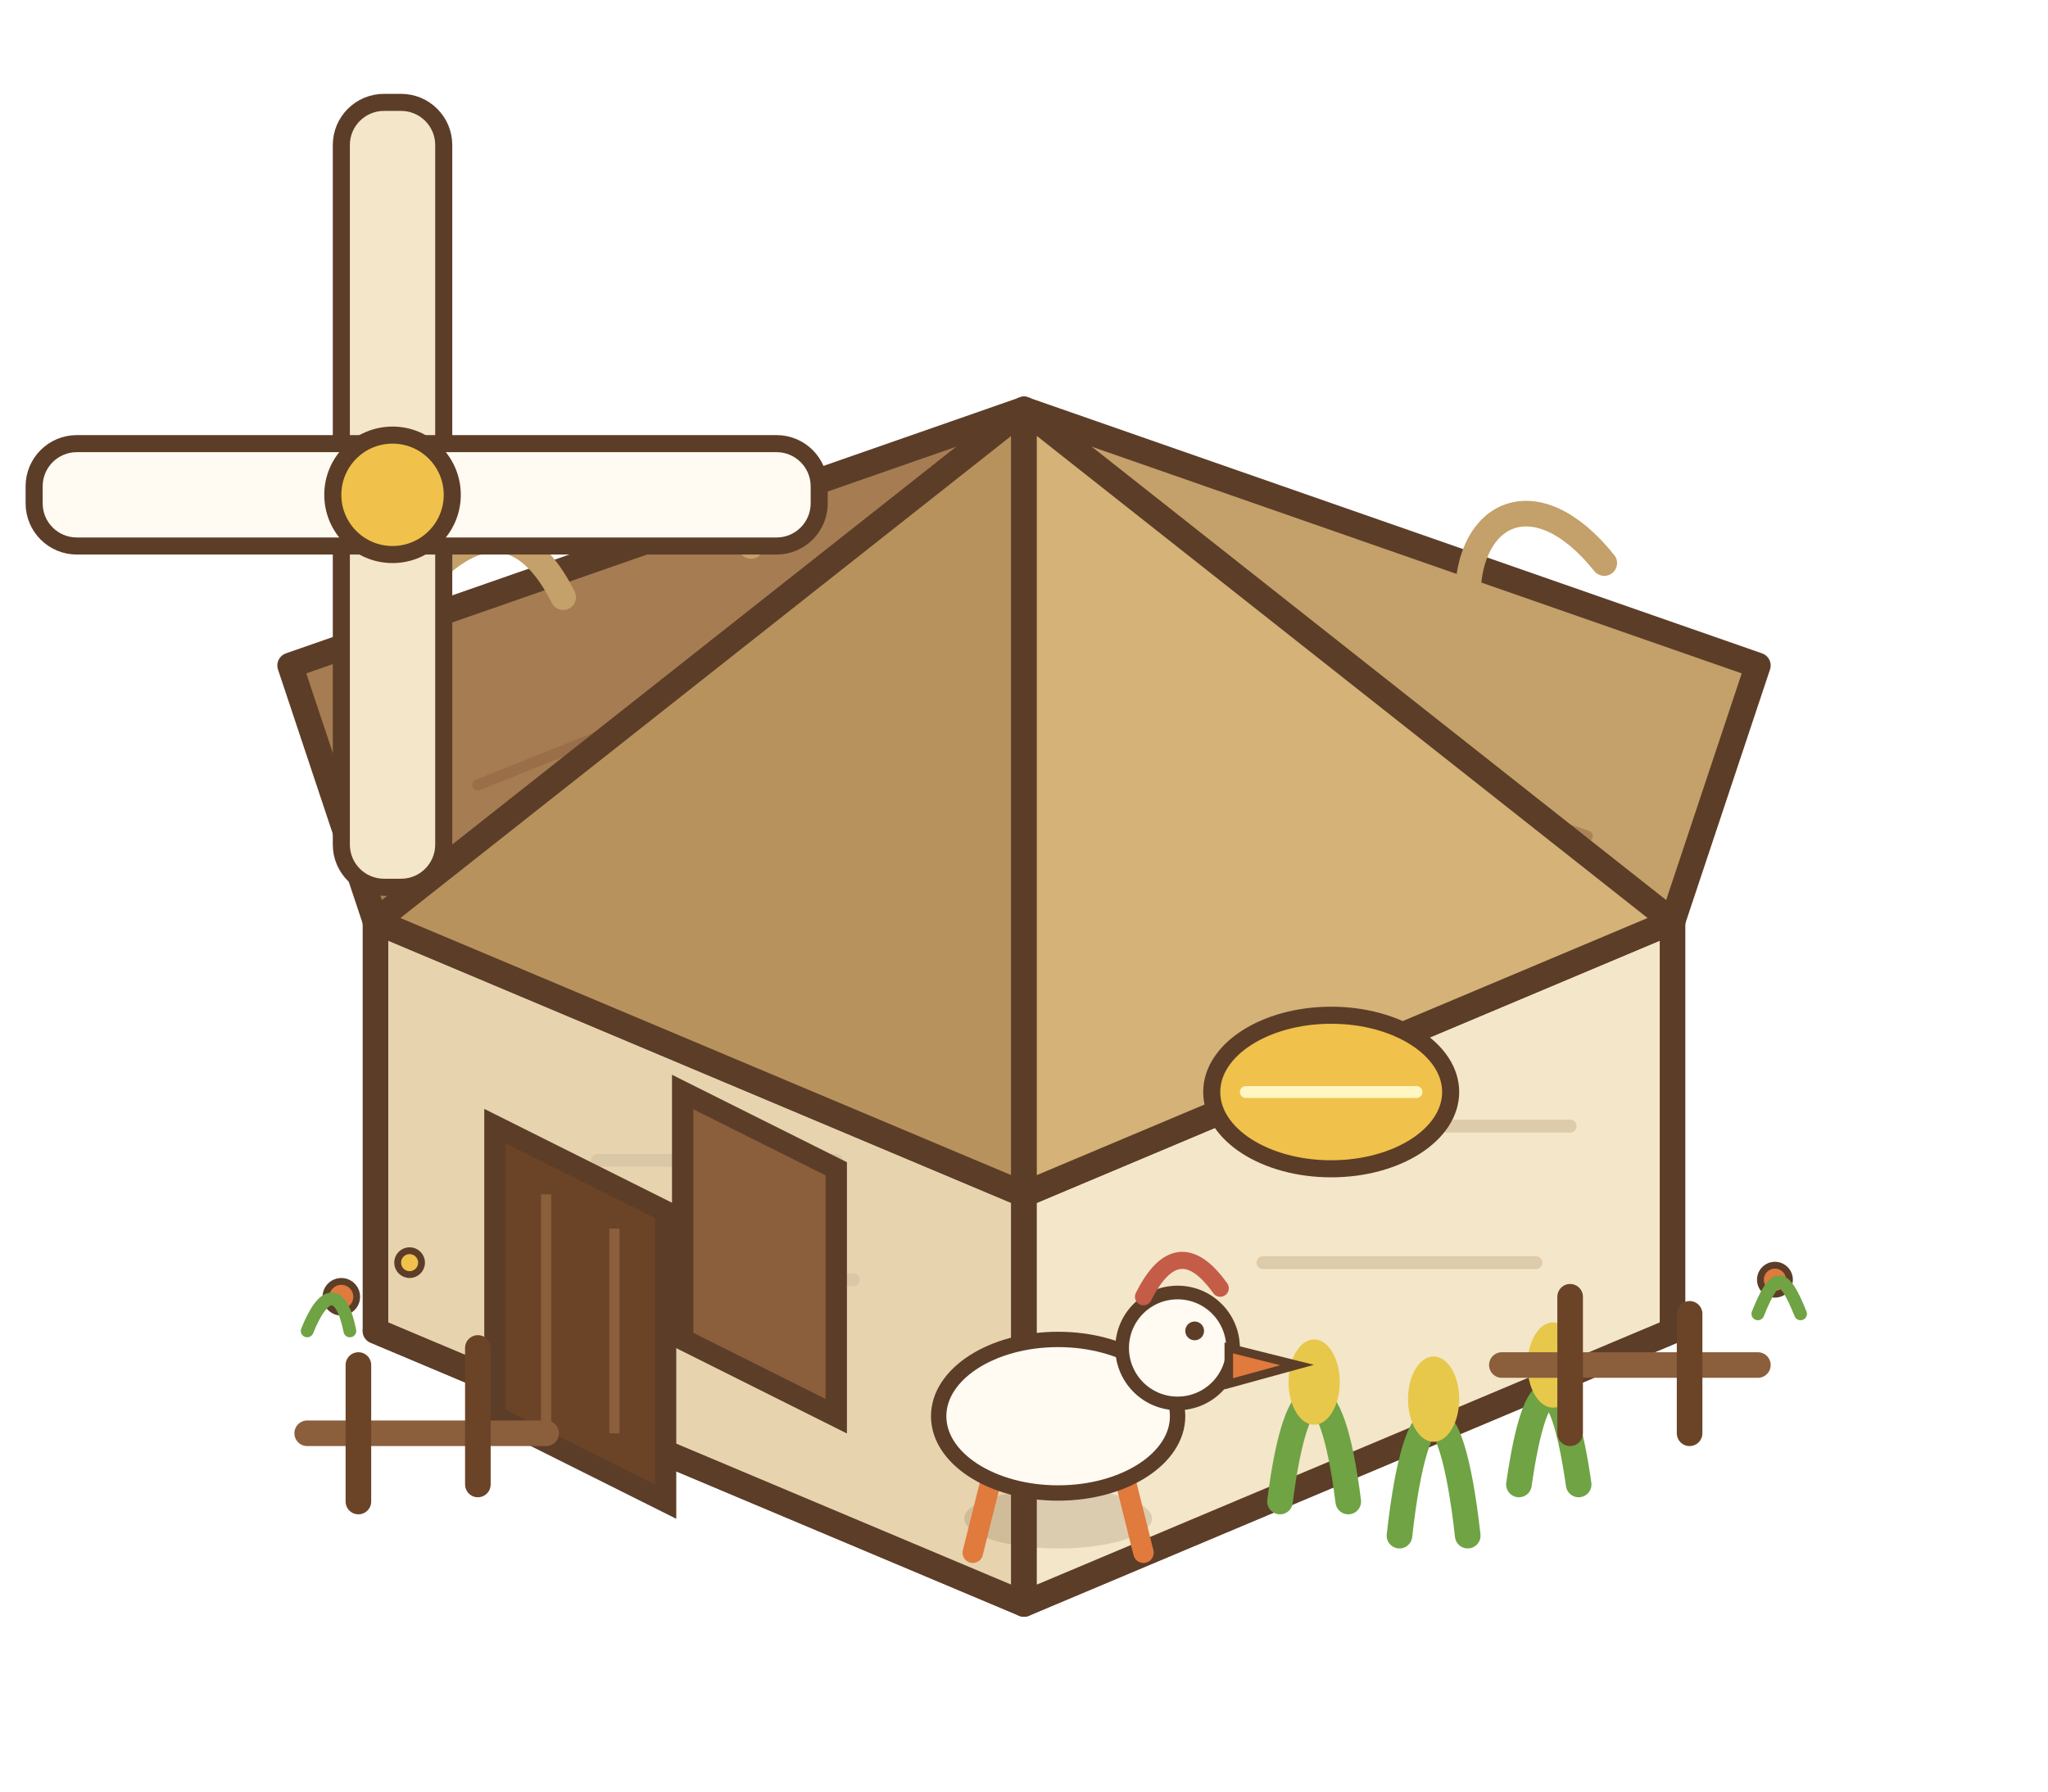
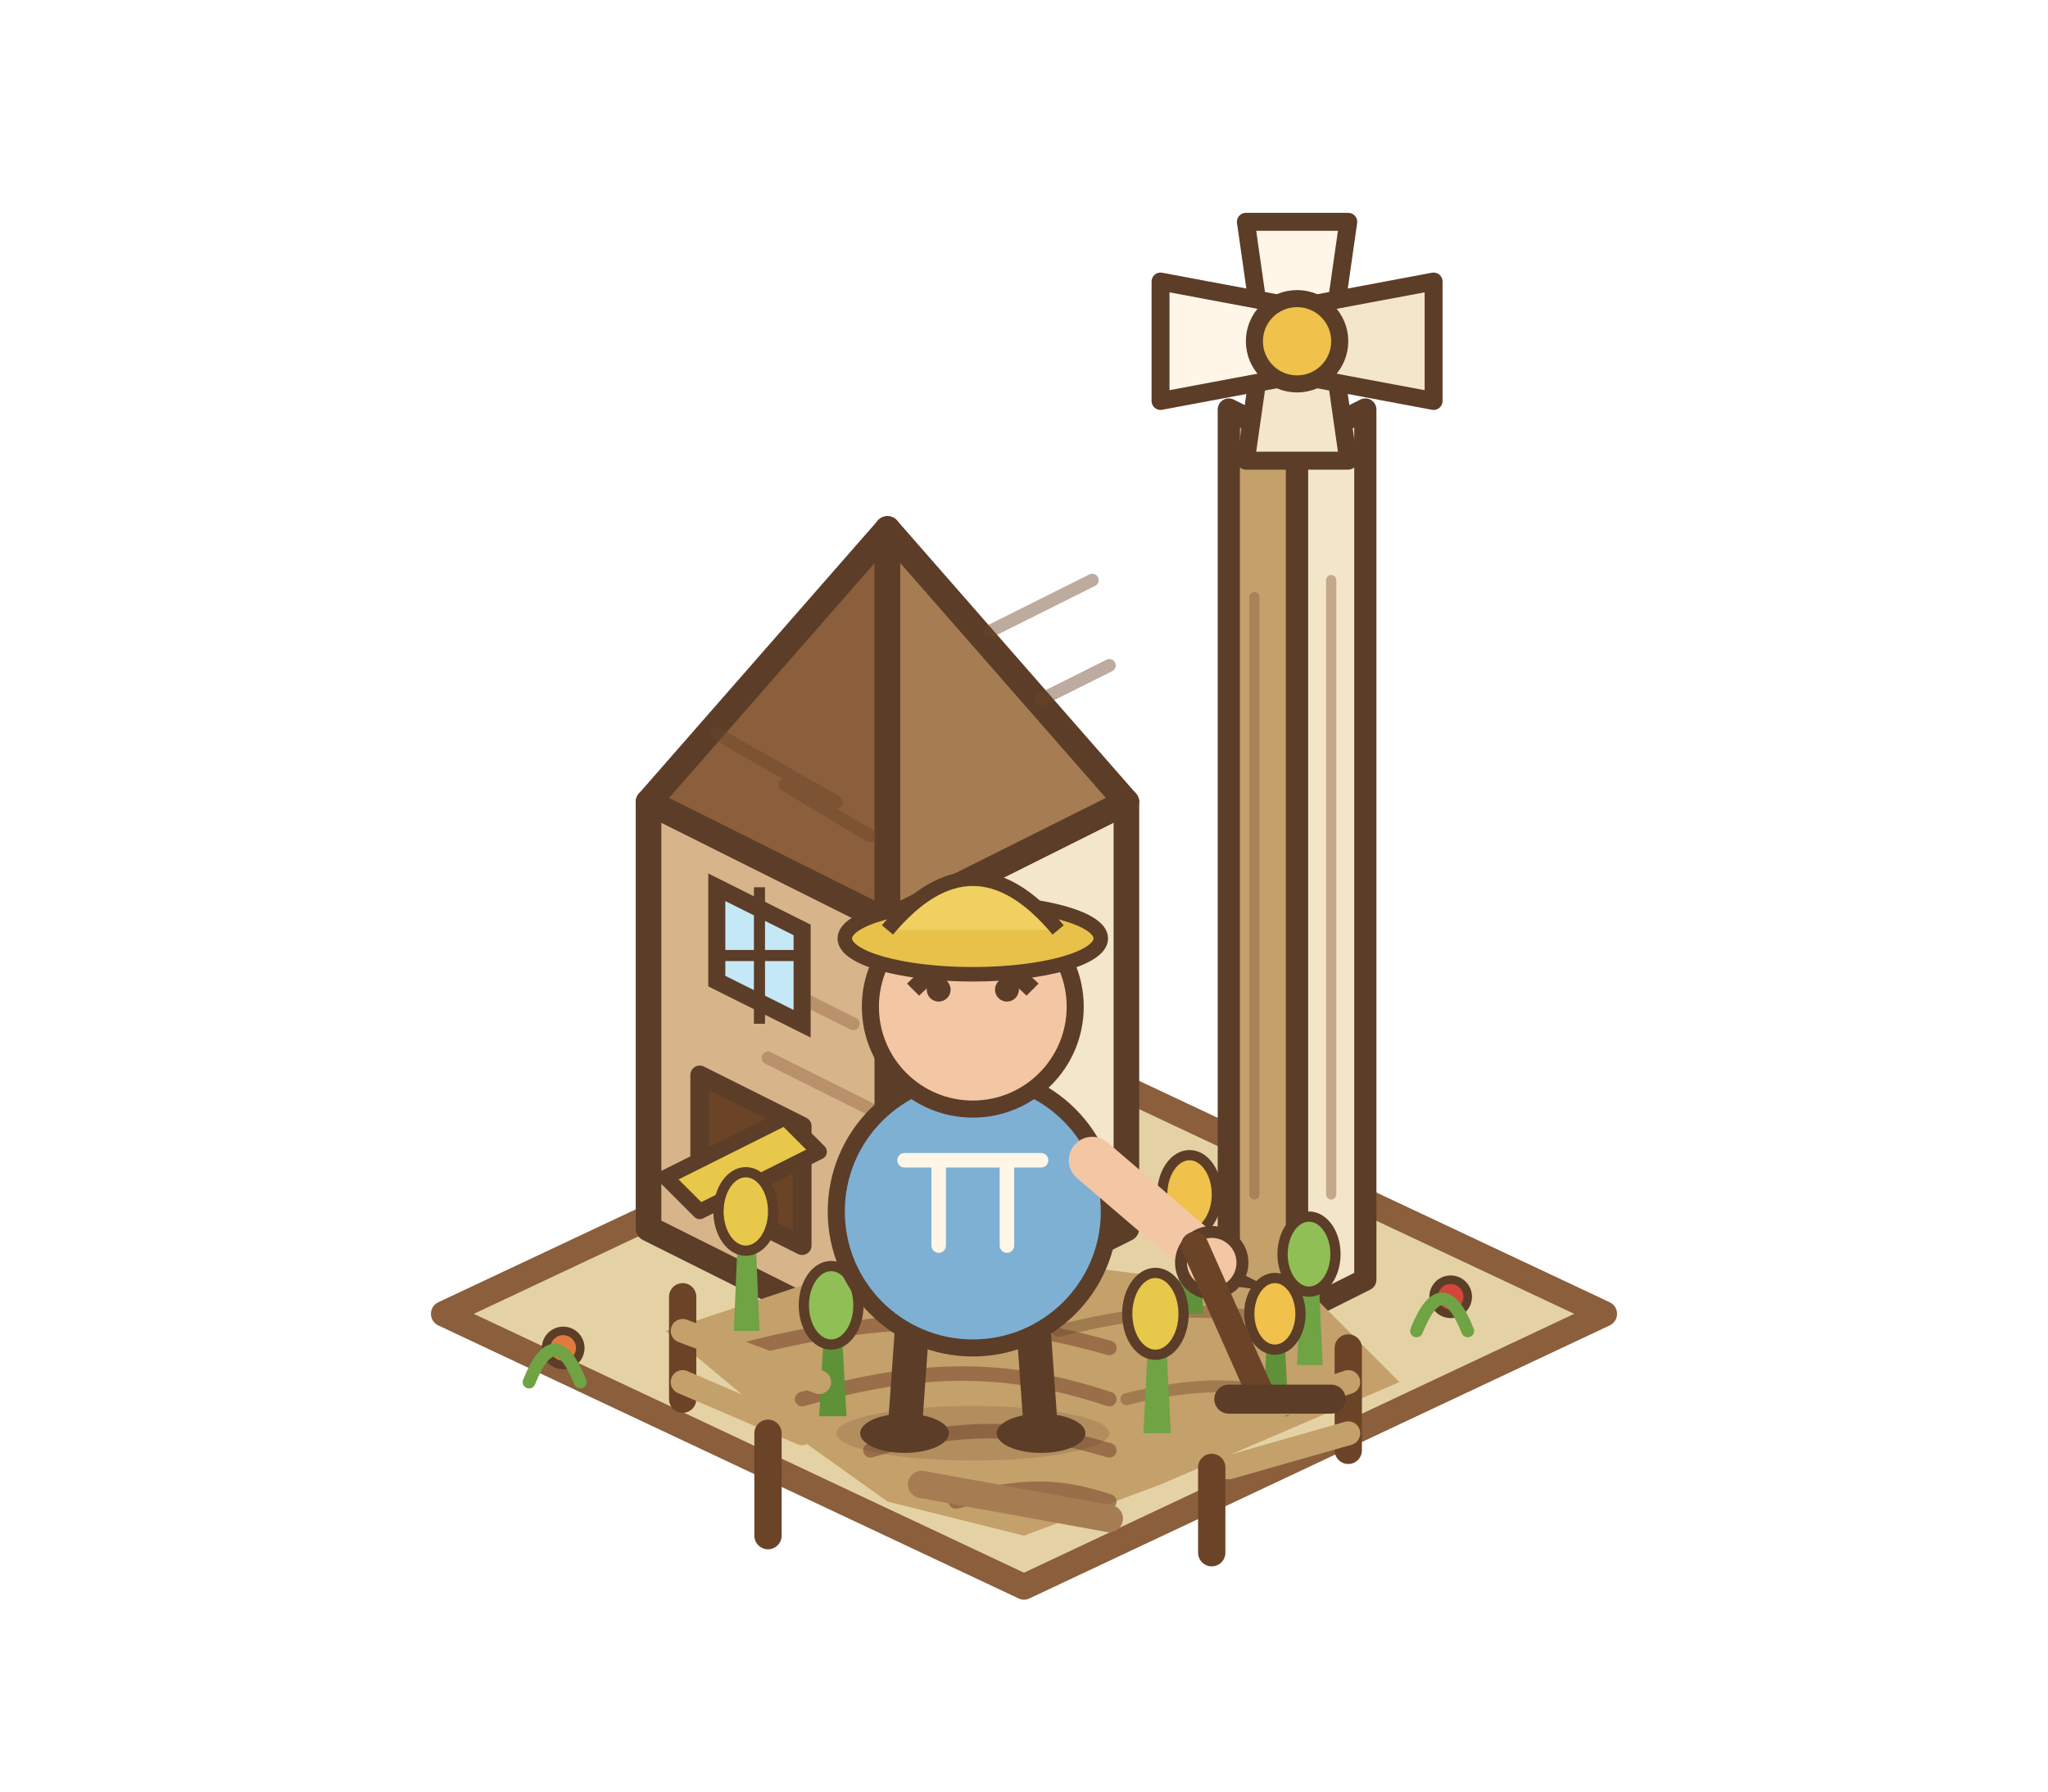
<svg xmlns="http://www.w3.org/2000/svg" viewBox="0 0 240 210" fill="none">
  <style>
-     .blades, .hen, .hen-head { pointer-events: none; }
-     .blades { transform-box: view-box; transform-origin: 46px 58px; animation: spin 6.5s linear infinite; }
-     .hen { animation: stroll 5s ease-in-out infinite; }
-     .hen-head { transform-box: fill-box; transform-origin: 15% 70%; animation: peck 5s ease-in-out infinite; }
+     svg, svg * { pointer-events: none; }
+     .mill { transform-box: view-box; transform-origin: 152px 40px; animation: spin 9s linear infinite; }
+     .sway-a, .sway-b { transform-box: fill-box; transform-origin: 50% 100%; }
+     .sway-a { animation: breeze-a 3.2s ease-in-out infinite; }
+     .sway-b { animation: breeze-b 4.1s ease-in-out infinite; animation-delay: -1.6s; }
+     .hoe { transform-box: view-box; transform-origin: 128px 136px; animation: hoe 2.7s ease-in-out infinite; }
    @keyframes spin { to { transform: rotate(360deg); } }
-     @keyframes stroll {
-       0%, 100% { transform: translate(-36px, 2px); }
-       40% { transform: translate(52px, 4px); }
-       54% { transform: translate(52px, 10px); }
-       74% { transform: translate(6px, 2px); }
+     @keyframes breeze-a {
+       0%, 100% { transform: skewX(-5deg); }
+       50% { transform: skewX(6deg); }
    }
-     @keyframes peck {
-       0%, 34%, 66%, 100% { transform: rotate(0deg); }
-       48% { transform: rotate(46deg); }
+     @keyframes breeze-b {
+       0%, 100% { transform: skewX(4deg); }
+       46% { transform: skewX(-6deg); }
+     }
+     @keyframes hoe {
+       0%, 100% { transform: rotate(-12deg); }
+       42% { transform: rotate(16deg); }
    }
  </style>
-   <polygon points="120,188 196,156 120,124 44,156" fill="#c9b27a" stroke="#8b5e3c" stroke-width="3" stroke-linejoin="round" />
-   <path d="M70 164c16-6 24-6 36 0M140 156c12-5 20-4 28 2" stroke="#b89a62" stroke-width="1.6" stroke-linecap="round" opacity=".7" />
-   <polygon points="120,188 44,156 44,108 120,140" fill="#e7d3ae" stroke="#5c3d28" stroke-width="3" stroke-linejoin="round" />
-   <polygon points="120,188 196,156 196,108 120,140" fill="#f4e6c8" stroke="#5c3d28" stroke-width="3" stroke-linejoin="round" />
-   <path d="M60 150h40M70 136h28M148 148h32M160 132h24" stroke="#d7c4a2" stroke-width="1.5" stroke-linecap="round" opacity=".8" />
-   <rect x="154" y="128" width="16" height="12" rx="1.5" fill="#9fd0e0" stroke="#5c3d28" stroke-width="1.6" transform="skewY(-18)" />
-   <path d="M160 124l8 10M156 130l14-4" stroke="#fffaf2" stroke-width="1.2" />
-   <polygon points="44,108 120,76 120,48 34,78" fill="#a67c52" stroke="#5c3d28" stroke-width="3" stroke-linejoin="round" />
-   <polygon points="196,108 120,76 120,48 206,78" fill="#c4a06a" stroke="#5c3d28" stroke-width="3" stroke-linejoin="round" />
-   <path d="M56 92l40-16M72 100l36-14M150 86l36 12M164 96l28 10" stroke="#8b5e3c" stroke-width="1.3" stroke-linecap="round" opacity=".45" />
-   <polygon points="44,108 120,140 120,48" fill="#b8925c" stroke="#5c3d28" stroke-width="3" stroke-linejoin="round" />
-   <polygon points="196,108 120,140 120,48" fill="#d4b278" stroke="#5c3d28" stroke-width="3" stroke-linejoin="round" />
-   <path d="M48 70c8-10 14-8 18 0M70 62c8-12 16-8 18 2M188 66c-8-10-16-6-16 4" stroke="#c4a06a" stroke-width="3" stroke-linecap="round" />
-   <polygon points="78,176 58,166 58,132 78,142" fill="#6b4428" stroke="#5c3d28" stroke-width="2.5" />
-   <path d="M64 140v28M72 144v24" stroke="#8b5e3c" stroke-width="1.2" />
-   <polygon points="98,166 80,157 80,128 98,137" fill="#8b5e3c" stroke="#5c3d28" stroke-width="2.5" />
-   <ellipse cx="156" cy="128" rx="14" ry="9" fill="#f0c14b" stroke="#5c3d28" stroke-width="2" />
-   <path d="M146 128h20" stroke="#fff6c2" stroke-width="1.4" stroke-linecap="round" />
-   <g stroke="#6fa344" stroke-width="3" stroke-linecap="round">
-     <path d="M150 176c2-16 6-16 8 0" />
-     <path d="M164 180c2-18 6-18 8 0" />
-     <path d="M178 174c2-14 5-14 7 0" />
+   <polygon points="120,186 188,154 120,122 52,154" fill="#e4d2a4" stroke="#8b5e3c" stroke-width="3" stroke-linejoin="round" />
+   <polygon points="76,144 104,158 104,108 76,94" fill="#d7b48a" stroke="#5c3d28" stroke-width="3" stroke-linejoin="round" />
+   <polygon points="132,144 104,158 104,108 132,94" fill="#f4e6c8" stroke="#5c3d28" stroke-width="3" stroke-linejoin="round" />
+   <path d="M84 112l16 8M90 124l12 6M112 118v28M120 114v24" stroke="#8b5e3c" stroke-width="1.5" stroke-linecap="round" opacity=".4" />
+   <polygon points="104,62 76,94 104,108" fill="#8b5e3c" stroke="#5c3d28" stroke-width="3" stroke-linejoin="round" />
+   <polygon points="104,62 132,94 104,108" fill="#a67c52" stroke="#5c3d28" stroke-width="3" stroke-linejoin="round" />
+   <path d="M84 86l14 8M92 92l10 6M116 74l12-6M122 82l8-4" stroke="#6b4428" stroke-width="1.5" stroke-linecap="round" opacity=".45" />
+   <polygon points="84,104 94,109 94,120 84,115" fill="#c5e8f7" stroke="#5c3d28" stroke-width="2" />
+   <path d="M89 104v16M84 112h10" stroke="#5c3d28" stroke-width="1.3" />
+   <polygon points="82,126 94,132 94,146 82,140" fill="#6b4428" stroke="#5c3d28" stroke-width="2.2" stroke-linejoin="round" />
+   <circle cx="90" cy="136" r="1.4" fill="#f0c14b" />
+   <polygon points="78,138 92,131 96,135 82,142" fill="#e7c84a" stroke="#5c3d28" stroke-width="1.8" stroke-linejoin="round" />
+   <polygon points="144,150 152,154 152,52 144,48" fill="#c4a06a" stroke="#5c3d28" stroke-width="2.6" stroke-linejoin="round" />
+   <polygon points="160,150 152,154 152,52 160,48" fill="#f3e6c8" stroke="#5c3d28" stroke-width="2.6" stroke-linejoin="round" />
+   <path d="M147 70v70M156 68v72" stroke="#8b5e3c" stroke-width="1.2" stroke-linecap="round" opacity=".45" />
+   <g class="mill">
+     <polygon points="148,40 156,40 158,26 146,26" fill="#fff6e8" stroke="#5c3d28" stroke-width="2.1" stroke-linejoin="round" />
+     <polygon points="148,40 156,40 158,54 146,54" fill="#f4e6c8" stroke="#5c3d28" stroke-width="2.1" stroke-linejoin="round" />
+     <polygon points="152,36 152,44 136,47 136,33" fill="#fff6e8" stroke="#5c3d28" stroke-width="2.1" stroke-linejoin="round" />
+     <polygon points="152,36 152,44 168,47 168,33" fill="#f4e6c8" stroke="#5c3d28" stroke-width="2.1" stroke-linejoin="round" />
  </g>
-   <g fill="#e7c84a">
-     <ellipse cx="154" cy="162" rx="3" ry="5" />
-     <ellipse cx="168" cy="164" rx="3" ry="5" />
-     <ellipse cx="182" cy="160" rx="3" ry="5" />
+   <circle cx="152" cy="40" r="5" fill="#f0c14b" stroke="#5c3d28" stroke-width="2" />
+   <polygon points="78,156 108,146 154,152 164,162 136,174 120,180 104,176 90,166" fill="#c4a06a" />
+   <path d="M88 158c16-4 28-4 42 0M94 164c14-4 24-4 36 0M102 170c10-3 18-3 28 0M112 176c8-2 12-2 18 0" stroke="#8b5e3c" stroke-width="1.7" stroke-linecap="round" opacity=".75" />
+   <path d="M124 156c12-3 20-3 30 0M132 164c8-2 14-2 20 0" stroke="#6b4428" stroke-width="1.4" stroke-linecap="round" opacity=".4" />
+   <g class="sway-a">
+     <path d="M86 156h3l-.5-12h-2z" fill="#6fa344" />
+     <ellipse cx="87.4" cy="142" rx="3.2" ry="4.6" fill="#e7c84a" stroke="#5c3d28" stroke-width="1.2" />
  </g>
-   <path d="M36 168h28M176 160h30" stroke="#8b5e3c" stroke-width="3" stroke-linecap="round" />
-   <path d="M42 160v16M56 158v16M184 152v16M198 154v14" stroke="#6b4428" stroke-width="3" stroke-linecap="round" />
-   <polygon points="42,88 52,84 52,46 42,50" fill="#8b5e3c" stroke="#5c3d28" stroke-width="1.8" />
-   <g class="blades">
-     <rect x="40" y="12" width="12" height="92" rx="5" fill="#f4e6c8" stroke="#5c3d28" stroke-width="2" />
-     <rect x="4" y="52" width="92" height="12" rx="5" fill="#fffaf2" stroke="#5c3d28" stroke-width="2" />
+   <g class="sway-a">
+     <path d="M138 154h3l-.5-12h-2z" fill="#5f9238" />
+     <ellipse cx="139.4" cy="140" rx="3.2" ry="4.6" fill="#f0c14b" stroke="#5c3d28" stroke-width="1.2" />
  </g>
-   <circle cx="46" cy="58" r="7" fill="#f0c14b" stroke="#5c3d28" stroke-width="2" />
-   <g class="hen">
-     <ellipse cx="124" cy="178" rx="11" ry="3.5" fill="#5c3d28" opacity=".16" />
-     <path d="M116 174l-2 8M132 174l2 8" stroke="#e07a3d" stroke-width="2.4" stroke-linecap="round" />
-     <ellipse cx="124" cy="166" rx="14" ry="9" fill="#fffaf2" stroke="#5c3d28" stroke-width="1.8" />
-     <g class="hen-head">
-       <circle cx="138" cy="158" r="6.5" fill="#fffaf2" stroke="#5c3d28" stroke-width="1.6" />
-       <path d="M144 158l8 2-8 2.2z" fill="#e07a3d" stroke="#5c3d28" stroke-width="1" />
-       <path d="M134 152q4-8 9-1" stroke="#c45c48" stroke-width="2" fill="none" stroke-linecap="round" />
-       <circle cx="140" cy="156" r="1.1" fill="#5c3d28" />
+   <g class="sway-a">
+     <path d="M152 160h3l-.5-11h-2z" fill="#6fa344" />
+     <ellipse cx="153.4" cy="147" rx="3.1" ry="4.4" fill="#8fbf55" stroke="#5c3d28" stroke-width="1.2" />
+   </g>
+   <g class="sway-b">
+     <path d="M96 166h3.2l-.6-11h-2z" fill="#5f9238" />
+     <ellipse cx="97.4" cy="153" rx="3.2" ry="4.6" fill="#8fbf55" stroke="#5c3d28" stroke-width="1.2" />
+   </g>
+   <g class="sway-b">
+     <path d="M134 168h3.2l-.6-12h-2z" fill="#6fa344" />
+     <ellipse cx="135.4" cy="154" rx="3.3" ry="4.8" fill="#e7c84a" stroke="#5c3d28" stroke-width="1.2" />
+   </g>
+   <g class="sway-b">
+     <path d="M148 166h3l-.5-10h-2z" fill="#5f9238" />
+     <ellipse cx="149.4" cy="154" rx="3" ry="4.2" fill="#f0c14b" stroke="#5c3d28" stroke-width="1.2" />
+   </g>
+   <path d="M80 152v12M158 158v12" stroke="#6b4428" stroke-width="3.2" stroke-linecap="round" />
+   <path d="M80 156l16 6M80 162l14 6" stroke="#c4a06a" stroke-width="2.8" stroke-linecap="round" />
+   <path d="M158 162l-12 4M158 168l-14 4" stroke="#c4a06a" stroke-width="2.8" stroke-linecap="round" />
+   <g class="farmer">
+     <ellipse cx="114" cy="168" rx="16" ry="3.2" fill="#5c3d28" opacity=".18" />
+     <path d="M106 168l1-14M122 168l-1-14" stroke="#5c3d28" stroke-width="4" stroke-linecap="round" />
+     <ellipse cx="106" cy="168" rx="5.2" ry="2.3" fill="#5c3d28" />
+     <ellipse cx="122" cy="168" rx="5.2" ry="2.3" fill="#5c3d28" />
+     <ellipse cx="114" cy="142" rx="16" ry="16" fill="#7eb0d4" stroke="#5c3d28" stroke-width="2" />
+     <path d="M106 136h16M110 136v10M118 136v10" stroke="#fff6e8" stroke-width="1.7" stroke-linecap="round" />
+     <circle cx="114" cy="118" r="12" fill="#f3c7a3" stroke="#5c3d28" stroke-width="2" />
+     <path d="M107 116q7-7 14 0" stroke="#5c3d28" stroke-width="2" fill="none" />
+     <circle cx="110" cy="116" r="1.4" fill="#5c3d28" />
+     <circle cx="118" cy="116" r="1.4" fill="#5c3d28" />
+     <ellipse cx="114" cy="110" rx="15" ry="4.2" fill="#e7c14a" stroke="#5c3d28" stroke-width="1.7" />
+     <path d="M104 109q10-12 20 0" fill="#f0d060" stroke="#5c3d28" stroke-width="1.7" stroke-linejoin="round" />
+     <g class="hoe">
+       <path d="M128 136l14 12" stroke="#f3c7a3" stroke-width="5.5" stroke-linecap="round" />
+       <circle cx="142" cy="148" r="3.6" fill="#f3c7a3" stroke="#5c3d28" stroke-width="1.4" />
+       <path d="M140 146l8 18" stroke="#6b4428" stroke-width="3.2" stroke-linecap="round" />
+       <path d="M144 164h12" stroke="#5c3d28" stroke-width="3.4" stroke-linecap="round" />
    </g>
  </g>
-   <g fill="#e07a3d" stroke="#5c3d28" stroke-width=".8">
-     <circle cx="40" cy="152" r="1.8" />
-     <circle cx="48" cy="148" r="1.4" fill="#f0c14b" />
-     <circle cx="208" cy="150" r="1.7" />
-   </g>
-   <path d="M36 156c2-5 4-5 5 0M206 154c2-5 3-5 5 0" stroke="#6fa344" stroke-width="1.5" stroke-linecap="round" />
+   <path d="M90 168v12M142 172v10" stroke="#6b4428" stroke-width="3.2" stroke-linecap="round" />
+   <path d="M108 174l22 4" stroke="#a67c52" stroke-width="3.2" stroke-linecap="round" />
+   <circle cx="66" cy="158" r="2" fill="#e07a3d" stroke="#5c3d28" stroke-width="1" />
+   <path d="M62 162c2-5 4-5 6 0" stroke="#6fa344" stroke-width="1.5" stroke-linecap="round" />
+   <circle cx="170" cy="152" r="2" fill="#d4453a" stroke="#5c3d28" stroke-width="1" />
+   <path d="M166 156c2-5 4-5 6 0" stroke="#6fa344" stroke-width="1.5" stroke-linecap="round" />
</svg>
